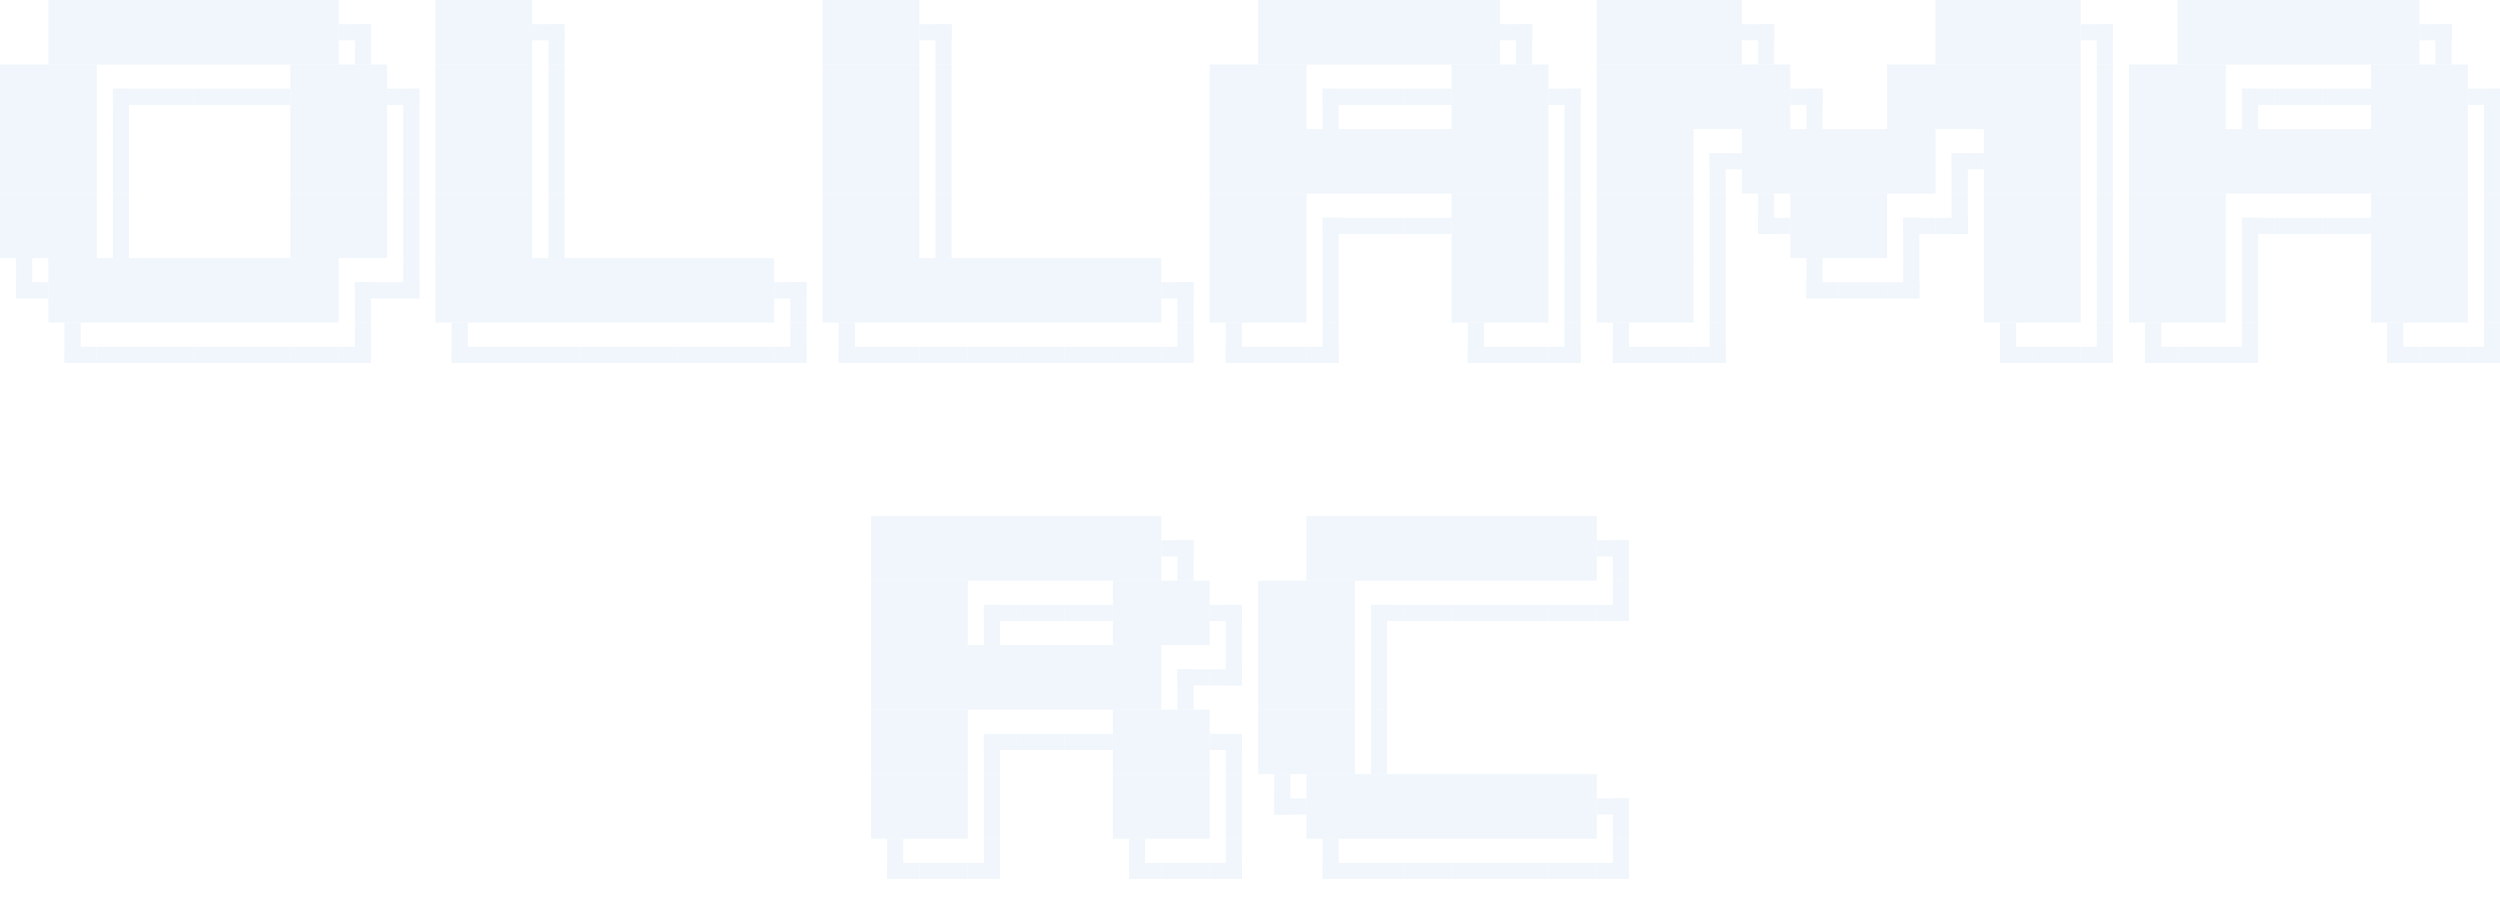
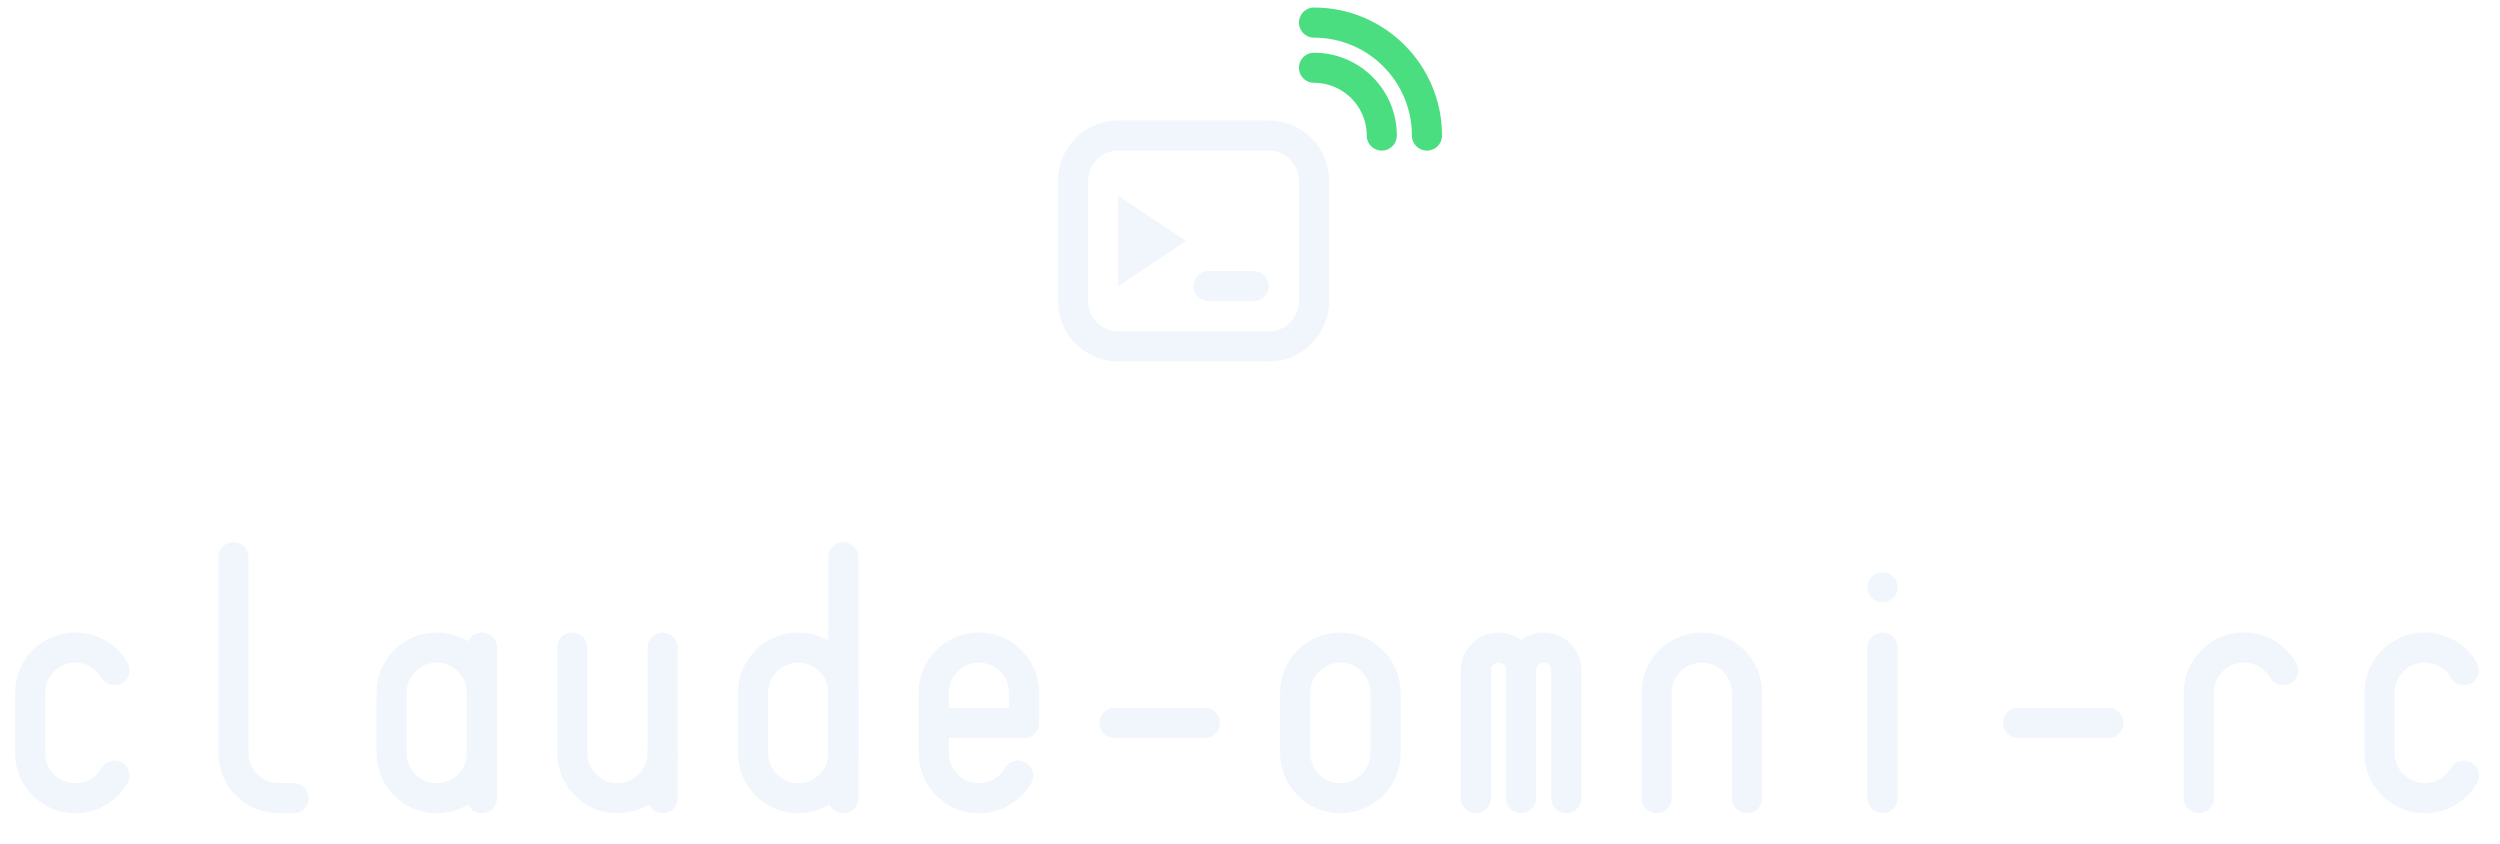
- <svg xmlns="http://www.w3.org/2000/svg" viewBox="0 0 155 56" width="1240" height="448" role="img" aria-label="claude-omni-rc">
-   <g fill="#f0f6fc">
-     <rect x="3" y="0" width="18" height="4" />
-     <rect x="22" y="1.5" width="1" height="2.5" />
-     <rect x="21" y="1.5" width="2" height="1" />
-     <rect x="27" y="0" width="6" height="4" />
-     <rect x="34" y="1.5" width="1" height="2.5" />
-     <rect x="33" y="1.5" width="2" height="1" />
-     <rect x="51" y="0" width="6" height="4" />
-     <rect x="58" y="1.5" width="1" height="2.5" />
-     <rect x="57" y="1.5" width="2" height="1" />
-     <rect x="78" y="0" width="15" height="4" />
-     <rect x="94" y="1.5" width="1" height="2.5" />
-     <rect x="93" y="1.5" width="2" height="1" />
-     <rect x="99" y="0" width="9" height="4" />
-     <rect x="109" y="1.5" width="1" height="2.5" />
-     <rect x="108" y="1.5" width="2" height="1" />
-     <rect x="120" y="0" width="9" height="4" />
-     <rect x="130" y="1.5" width="1" height="2.5" />
-     <rect x="129" y="1.5" width="2" height="1" />
-     <rect x="135" y="0" width="15" height="4" />
-     <rect x="151" y="1.5" width="1" height="2.5" />
-     <rect x="150" y="1.5" width="2" height="1" />
-     <rect x="0" y="4" width="6" height="4" />
-     <rect x="7" y="5.5" width="1" height="2.5" />
-     <rect x="7" y="5.5" width="2" height="1" />
-     <rect x="9" y="5.5" width="3" height="1" />
-     <rect x="12" y="5.5" width="3" height="1" />
-     <rect x="15" y="5.5" width="3" height="1" />
-     <rect x="18" y="4" width="6" height="4" />
-     <rect x="25" y="5.5" width="1" height="2.5" />
-     <rect x="24" y="5.5" width="2" height="1" />
-     <rect x="27" y="4" width="6" height="4" />
-     <rect x="34" y="4" width="1" height="4" />
-     <rect x="51" y="4" width="6" height="4" />
-     <rect x="58" y="4" width="1" height="4" />
-     <rect x="75" y="4" width="6" height="4" />
-     <rect x="82" y="5.5" width="1" height="2.5" />
-     <rect x="82" y="5.5" width="2" height="1" />
-     <rect x="84" y="5.5" width="3" height="1" />
-     <rect x="87" y="5.5" width="3" height="1" />
-     <rect x="90" y="4" width="6" height="4" />
-     <rect x="97" y="5.5" width="1" height="2.5" />
-     <rect x="96" y="5.5" width="2" height="1" />
-     <rect x="99" y="4" width="12" height="4" />
-     <rect x="112" y="5.5" width="1" height="2.5" />
-     <rect x="111" y="5.5" width="2" height="1" />
-     <rect x="117" y="4" width="12" height="4" />
-     <rect x="130" y="4" width="1" height="4" />
-     <rect x="132" y="4" width="6" height="4" />
-     <rect x="139" y="5.5" width="1" height="2.5" />
-     <rect x="139" y="5.5" width="2" height="1" />
-     <rect x="141" y="5.5" width="3" height="1" />
-     <rect x="144" y="5.5" width="3" height="1" />
-     <rect x="147" y="4" width="6" height="4" />
-     <rect x="154" y="5.5" width="1" height="2.5" />
-     <rect x="153" y="5.5" width="2" height="1" />
-     <rect x="0" y="8" width="6" height="4" />
-     <rect x="7" y="8" width="1" height="4" />
-     <rect x="18" y="8" width="6" height="4" />
-     <rect x="25" y="8" width="1" height="4" />
-     <rect x="27" y="8" width="6" height="4" />
-     <rect x="34" y="8" width="1" height="4" />
-     <rect x="51" y="8" width="6" height="4" />
-     <rect x="58" y="8" width="1" height="4" />
-     <rect x="75" y="8" width="21" height="4" />
-     <rect x="97" y="8" width="1" height="4" />
-     <rect x="99" y="8" width="6" height="4" />
-     <rect x="106" y="9.5" width="1" height="2.5" />
-     <rect x="106" y="9.5" width="2" height="1" />
-     <rect x="108" y="8" width="12" height="4" />
-     <rect x="121" y="9.5" width="1" height="2.5" />
-     <rect x="121" y="9.5" width="2" height="1" />
-     <rect x="123" y="8" width="6" height="4" />
-     <rect x="130" y="8" width="1" height="4" />
-     <rect x="132" y="8" width="21" height="4" />
-     <rect x="154" y="8" width="1" height="4" />
-     <rect x="0" y="12" width="6" height="4" />
-     <rect x="7" y="12" width="1" height="4" />
-     <rect x="18" y="12" width="6" height="4" />
-     <rect x="25" y="12" width="1" height="4" />
-     <rect x="27" y="12" width="6" height="4" />
-     <rect x="34" y="12" width="1" height="4" />
-     <rect x="51" y="12" width="6" height="4" />
-     <rect x="58" y="12" width="1" height="4" />
-     <rect x="75" y="12" width="6" height="4" />
-     <rect x="82" y="13.5" width="1" height="2.5" />
-     <rect x="82" y="13.5" width="2" height="1" />
-     <rect x="84" y="13.5" width="3" height="1" />
-     <rect x="87" y="13.5" width="3" height="1" />
-     <rect x="90" y="12" width="6" height="4" />
-     <rect x="97" y="12" width="1" height="4" />
-     <rect x="99" y="12" width="6" height="4" />
-     <rect x="106" y="12" width="1" height="4" />
-     <rect x="109" y="12" width="1" height="2.5" />
-     <rect x="109" y="13.5" width="2" height="1" />
-     <rect x="111" y="12" width="6" height="4" />
-     <rect x="118" y="13.5" width="1" height="2.5" />
-     <rect x="118" y="13.5" width="2" height="1" />
-     <rect x="121" y="12" width="1" height="2.5" />
-     <rect x="120" y="13.5" width="2" height="1" />
-     <rect x="123" y="12" width="6" height="4" />
-     <rect x="130" y="12" width="1" height="4" />
-     <rect x="132" y="12" width="6" height="4" />
-     <rect x="139" y="13.5" width="1" height="2.5" />
-     <rect x="139" y="13.5" width="2" height="1" />
-     <rect x="141" y="13.5" width="3" height="1" />
-     <rect x="144" y="13.5" width="3" height="1" />
-     <rect x="147" y="12" width="6" height="4" />
-     <rect x="154" y="12" width="1" height="4" />
-     <rect x="1" y="16" width="1" height="2.5" />
-     <rect x="1" y="17.5" width="2" height="1" />
-     <rect x="3" y="16" width="18" height="4" />
-     <rect x="22" y="17.5" width="1" height="2.5" />
-     <rect x="22" y="17.5" width="2" height="1" />
-     <rect x="25" y="16" width="1" height="2.5" />
-     <rect x="24" y="17.5" width="2" height="1" />
-     <rect x="27" y="16" width="21" height="4" />
-     <rect x="49" y="17.5" width="1" height="2.5" />
-     <rect x="48" y="17.5" width="2" height="1" />
-     <rect x="51" y="16" width="21" height="4" />
-     <rect x="73" y="17.5" width="1" height="2.5" />
-     <rect x="72" y="17.5" width="2" height="1" />
-     <rect x="75" y="16" width="6" height="4" />
-     <rect x="82" y="16" width="1" height="4" />
-     <rect x="90" y="16" width="6" height="4" />
-     <rect x="97" y="16" width="1" height="4" />
-     <rect x="99" y="16" width="6" height="4" />
-     <rect x="106" y="16" width="1" height="4" />
-     <rect x="112" y="16" width="1" height="2.5" />
-     <rect x="112" y="17.5" width="2" height="1" />
-     <rect x="114" y="17.5" width="3" height="1" />
-     <rect x="118" y="16" width="1" height="2.5" />
-     <rect x="117" y="17.5" width="2" height="1" />
-     <rect x="123" y="16" width="6" height="4" />
-     <rect x="130" y="16" width="1" height="4" />
-     <rect x="132" y="16" width="6" height="4" />
-     <rect x="139" y="16" width="1" height="4" />
-     <rect x="147" y="16" width="6" height="4" />
-     <rect x="154" y="16" width="1" height="4" />
-     <rect x="4" y="20" width="1" height="2.5" />
-     <rect x="4" y="21.5" width="2" height="1" />
-     <rect x="6" y="21.5" width="3" height="1" />
-     <rect x="9" y="21.5" width="3" height="1" />
-     <rect x="12" y="21.5" width="3" height="1" />
-     <rect x="15" y="21.5" width="3" height="1" />
-     <rect x="18" y="21.5" width="3" height="1" />
-     <rect x="22" y="20" width="1" height="2.5" />
-     <rect x="21" y="21.5" width="2" height="1" />
-     <rect x="28" y="20" width="1" height="2.5" />
-     <rect x="28" y="21.5" width="2" height="1" />
-     <rect x="30" y="21.5" width="3" height="1" />
-     <rect x="33" y="21.5" width="3" height="1" />
-     <rect x="36" y="21.5" width="3" height="1" />
-     <rect x="39" y="21.5" width="3" height="1" />
-     <rect x="42" y="21.5" width="3" height="1" />
-     <rect x="45" y="21.5" width="3" height="1" />
-     <rect x="49" y="20" width="1" height="2.5" />
-     <rect x="48" y="21.5" width="2" height="1" />
-     <rect x="52" y="20" width="1" height="2.5" />
-     <rect x="52" y="21.5" width="2" height="1" />
-     <rect x="54" y="21.5" width="3" height="1" />
-     <rect x="57" y="21.5" width="3" height="1" />
-     <rect x="60" y="21.5" width="3" height="1" />
-     <rect x="63" y="21.5" width="3" height="1" />
-     <rect x="66" y="21.5" width="3" height="1" />
-     <rect x="69" y="21.5" width="3" height="1" />
-     <rect x="73" y="20" width="1" height="2.5" />
-     <rect x="72" y="21.5" width="2" height="1" />
-     <rect x="76" y="20" width="1" height="2.5" />
-     <rect x="76" y="21.5" width="2" height="1" />
-     <rect x="78" y="21.5" width="3" height="1" />
-     <rect x="82" y="20" width="1" height="2.5" />
-     <rect x="81" y="21.5" width="2" height="1" />
-     <rect x="91" y="20" width="1" height="2.5" />
-     <rect x="91" y="21.5" width="2" height="1" />
-     <rect x="93" y="21.5" width="3" height="1" />
-     <rect x="97" y="20" width="1" height="2.5" />
-     <rect x="96" y="21.5" width="2" height="1" />
-     <rect x="100" y="20" width="1" height="2.5" />
-     <rect x="100" y="21.5" width="2" height="1" />
-     <rect x="102" y="21.5" width="3" height="1" />
-     <rect x="106" y="20" width="1" height="2.5" />
-     <rect x="105" y="21.5" width="2" height="1" />
-     <rect x="124" y="20" width="1" height="2.5" />
-     <rect x="124" y="21.5" width="2" height="1" />
-     <rect x="126" y="21.5" width="3" height="1" />
-     <rect x="130" y="20" width="1" height="2.5" />
-     <rect x="129" y="21.5" width="2" height="1" />
-     <rect x="133" y="20" width="1" height="2.5" />
-     <rect x="133" y="21.5" width="2" height="1" />
-     <rect x="135" y="21.5" width="3" height="1" />
-     <rect x="139" y="20" width="1" height="2.5" />
-     <rect x="138" y="21.5" width="2" height="1" />
-     <rect x="148" y="20" width="1" height="2.5" />
-     <rect x="148" y="21.5" width="2" height="1" />
-     <rect x="150" y="21.5" width="3" height="1" />
-     <rect x="154" y="20" width="1" height="2.5" />
-     <rect x="153" y="21.5" width="2" height="1" />
-     <rect x="54" y="32" width="18" height="4" />
-     <rect x="73" y="33.5" width="1" height="2.5" />
-     <rect x="72" y="33.5" width="2" height="1" />
-     <rect x="81" y="32" width="18" height="4" />
-     <rect x="100" y="33.5" width="1" height="2.5" />
-     <rect x="99" y="33.5" width="2" height="1" />
-     <rect x="54" y="36" width="6" height="4" />
-     <rect x="61" y="37.5" width="1" height="2.5" />
-     <rect x="61" y="37.5" width="2" height="1" />
-     <rect x="63" y="37.5" width="3" height="1" />
-     <rect x="66" y="37.5" width="3" height="1" />
-     <rect x="69" y="36" width="6" height="4" />
-     <rect x="76" y="37.5" width="1" height="2.5" />
-     <rect x="75" y="37.5" width="2" height="1" />
-     <rect x="78" y="36" width="6" height="4" />
-     <rect x="85" y="37.5" width="1" height="2.5" />
-     <rect x="85" y="37.5" width="2" height="1" />
-     <rect x="87" y="37.5" width="3" height="1" />
-     <rect x="90" y="37.5" width="3" height="1" />
-     <rect x="93" y="37.5" width="3" height="1" />
-     <rect x="96" y="37.5" width="3" height="1" />
-     <rect x="100" y="36" width="1" height="2.5" />
-     <rect x="99" y="37.5" width="2" height="1" />
-     <rect x="54" y="40" width="18" height="4" />
-     <rect x="73" y="41.5" width="1" height="2.5" />
-     <rect x="73" y="41.5" width="2" height="1" />
-     <rect x="76" y="40" width="1" height="2.5" />
-     <rect x="75" y="41.5" width="2" height="1" />
-     <rect x="78" y="40" width="6" height="4" />
-     <rect x="85" y="40" width="1" height="4" />
-     <rect x="54" y="44" width="6" height="4" />
-     <rect x="61" y="45.5" width="1" height="2.5" />
-     <rect x="61" y="45.5" width="2" height="1" />
-     <rect x="63" y="45.5" width="3" height="1" />
-     <rect x="66" y="45.5" width="3" height="1" />
-     <rect x="69" y="44" width="6" height="4" />
-     <rect x="76" y="45.5" width="1" height="2.5" />
-     <rect x="75" y="45.5" width="2" height="1" />
-     <rect x="78" y="44" width="6" height="4" />
-     <rect x="85" y="44" width="1" height="4" />
-     <rect x="54" y="48" width="6" height="4" />
-     <rect x="61" y="48" width="1" height="4" />
-     <rect x="69" y="48" width="6" height="4" />
-     <rect x="76" y="48" width="1" height="4" />
-     <rect x="79" y="48" width="1" height="2.5" />
-     <rect x="79" y="49.5" width="2" height="1" />
-     <rect x="81" y="48" width="18" height="4" />
-     <rect x="100" y="49.5" width="1" height="2.5" />
-     <rect x="99" y="49.5" width="2" height="1" />
-     <rect x="55" y="52" width="1" height="2.5" />
-     <rect x="55" y="53.5" width="2" height="1" />
-     <rect x="57" y="53.5" width="3" height="1" />
-     <rect x="61" y="52" width="1" height="2.5" />
-     <rect x="60" y="53.5" width="2" height="1" />
-     <rect x="70" y="52" width="1" height="2.5" />
-     <rect x="70" y="53.5" width="2" height="1" />
-     <rect x="72" y="53.5" width="3" height="1" />
-     <rect x="76" y="52" width="1" height="2.5" />
-     <rect x="75" y="53.5" width="2" height="1" />
-     <rect x="82" y="52" width="1" height="2.5" />
-     <rect x="82" y="53.5" width="2" height="1" />
-     <rect x="84" y="53.5" width="3" height="1" />
-     <rect x="87" y="53.5" width="3" height="1" />
-     <rect x="90" y="53.5" width="3" height="1" />
-     <rect x="93" y="53.5" width="3" height="1" />
-     <rect x="96" y="53.5" width="3" height="1" />
-     <rect x="100" y="52" width="1" height="2.5" />
-     <rect x="99" y="53.5" width="2" height="1" />
+ <svg xmlns="http://www.w3.org/2000/svg" viewBox="-1 -1 166 56" width="1328" height="448" role="img" aria-label="claude-omni-rc">
+   <g transform="translate(69.25,0)">
+     <g color="#f0f6fc" fill="none" stroke="currentColor" stroke-width="2" stroke-linecap="round" stroke-linejoin="round">
+       <rect x="1" y="8" width="16" height="14" rx="3" />
+       <path d="M4,12 L8.5,15 L4,18 Z" stroke="none" fill="currentColor" />
+       <path d="M10,18 H13" />
+       <g stroke="#4ade80">
+         <path d="M21.5,8 A4.5,4.5 0 0 0 17,3.5" />
+         <path d="M24.5,8 A7.5,7.5 0 0 0 17,0.5" />
+       </g>
+     </g>
+   </g>
+   <g transform="translate(-1,36)">
+     <g color="#f0f6fc" fill="none" stroke="currentColor" stroke-width="2" stroke-linecap="round" stroke-linejoin="round">
+       <g transform="translate(0,0)">
+         <path d="M7.60,7.50 A3,3 0 0 0 2,9 V13 A3,3 0 0 0 7.60,14.50" />
+       </g>
+       <g transform="translate(12,0)">
+         <path d="M3.5,0 V13 A3,3 0 0 0 6.5,16 H7.5" />
+       </g>
+       <g transform="translate(24,0)">
+         <path d="M2,13 V9 A3,3 0 0 1 8,9 V13 A3,3 0 0 1 2,13 Z" />
+         <path d="M8,6 V16" />
+       </g>
+       <g transform="translate(36,0)">
+         <path d="M2,6 V13 A3,3 0 0 0 8,13 V6" />
+         <path d="M8,13 V16" />
+       </g>
+       <g transform="translate(48,0)">
+         <path d="M2,13 V9 A3,3 0 0 1 8,9 V13 A3,3 0 0 1 2,13 Z" />
+         <path d="M8,0 V16" />
+       </g>
+       <g transform="translate(60,0)">
+         <path d="M2,11 H8 V9 A3,3 0 0 0 2,9 V13 A3,3 0 0 0 7.60,14.50" />
+       </g>
+       <g transform="translate(72,0)">
+         <path d="M2,11 H8" />
+       </g>
+       <g transform="translate(84,0)">
+         <path d="M2,13 V9 A3,3 0 0 1 8,9 V13 A3,3 0 0 1 2,13 Z" />
+       </g>
+       <g transform="translate(96,0)">
+         <path d="M2,16 V7.5 A1.5,1.5 0 0 1 5,7.5 V16" />
+         <path d="M5,7.5 A1.5,1.5 0 0 1 8,7.5 V16" />
+       </g>
+       <g transform="translate(108,0)">
+         <path d="M2,16 V9 A3,3 0 0 1 8,9 V16" />
+       </g>
+       <g transform="translate(120,0)">
+         <path d="M5,6 V16" />
+         <circle cx="5" cy="2" r="1" stroke="none" fill="currentColor" />
+       </g>
+       <g transform="translate(132,0)">
+         <path d="M2,11 H8" />
+       </g>
+       <g transform="translate(144,0)">
+         <path d="M2,16 V9 A3,3 0 0 1 7.60,7.50" />
+       </g>
+       <g transform="translate(156,0)">
+         <path d="M7.60,7.50 A3,3 0 0 0 2,9 V13 A3,3 0 0 0 7.60,14.50" />
+       </g>
+     </g>
  </g>
</svg>
